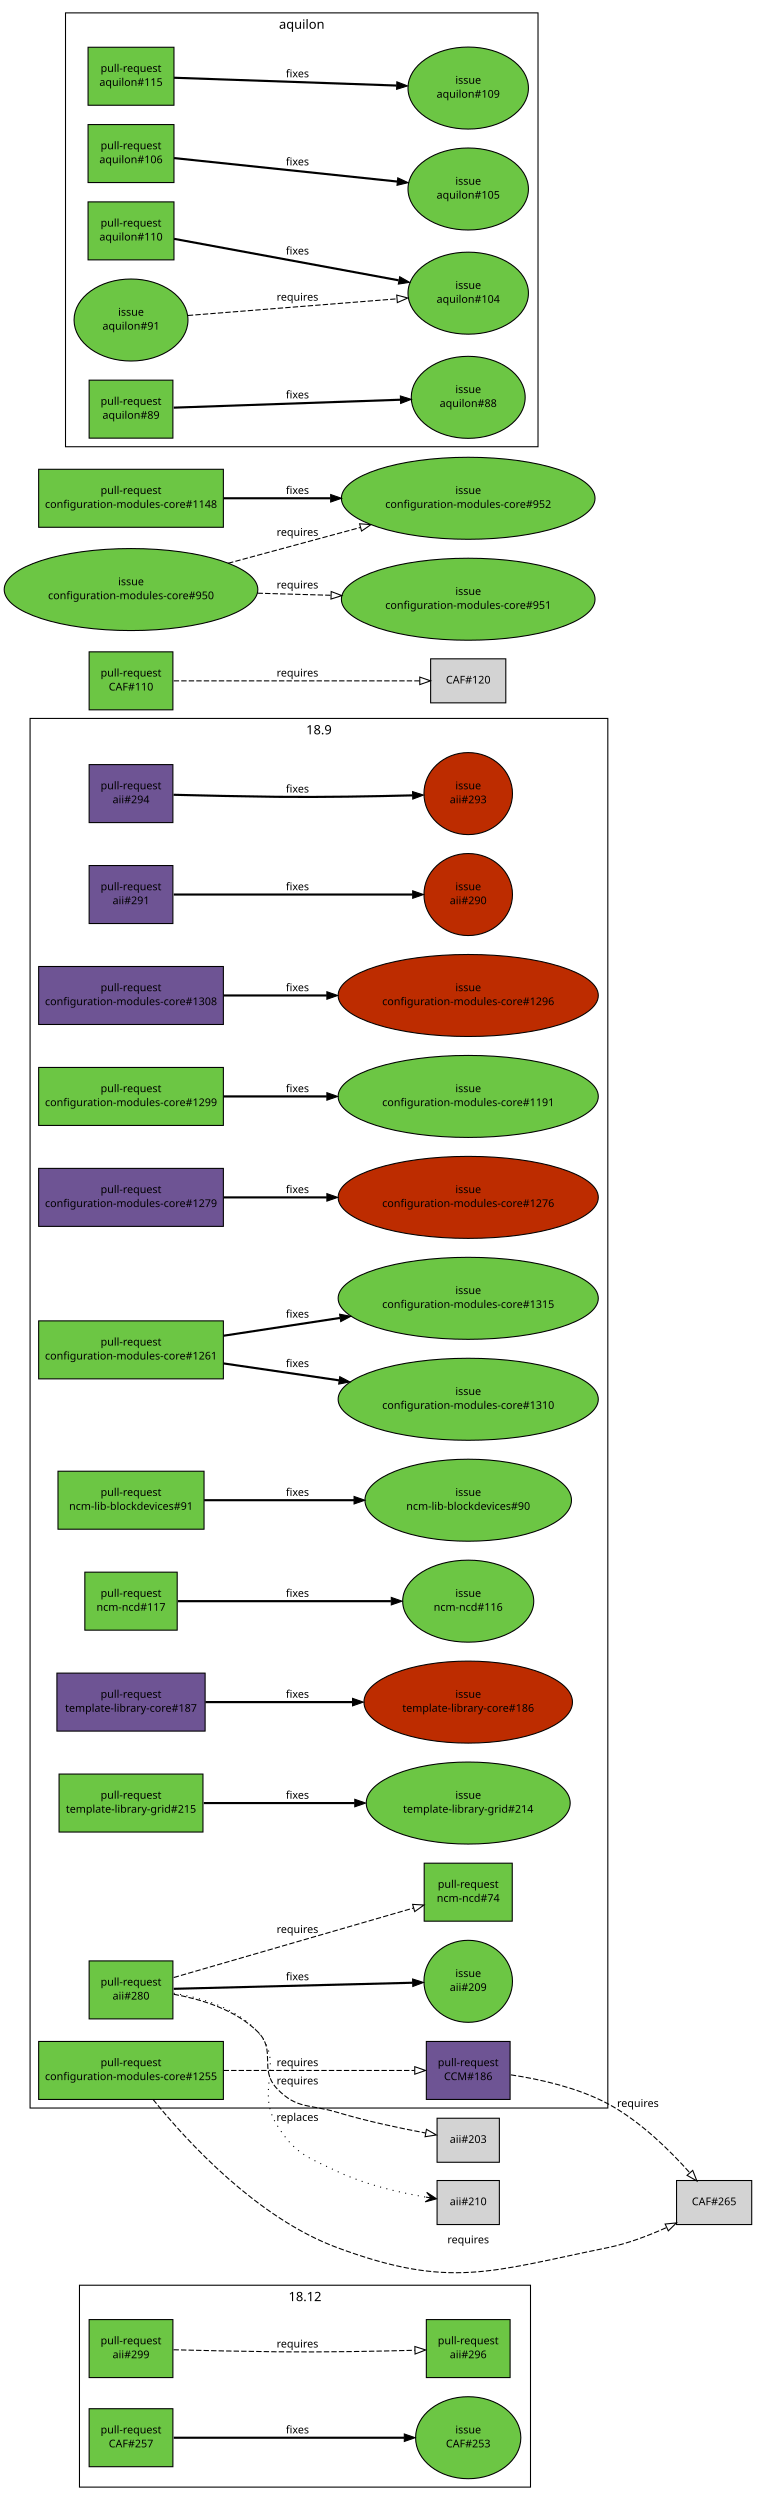
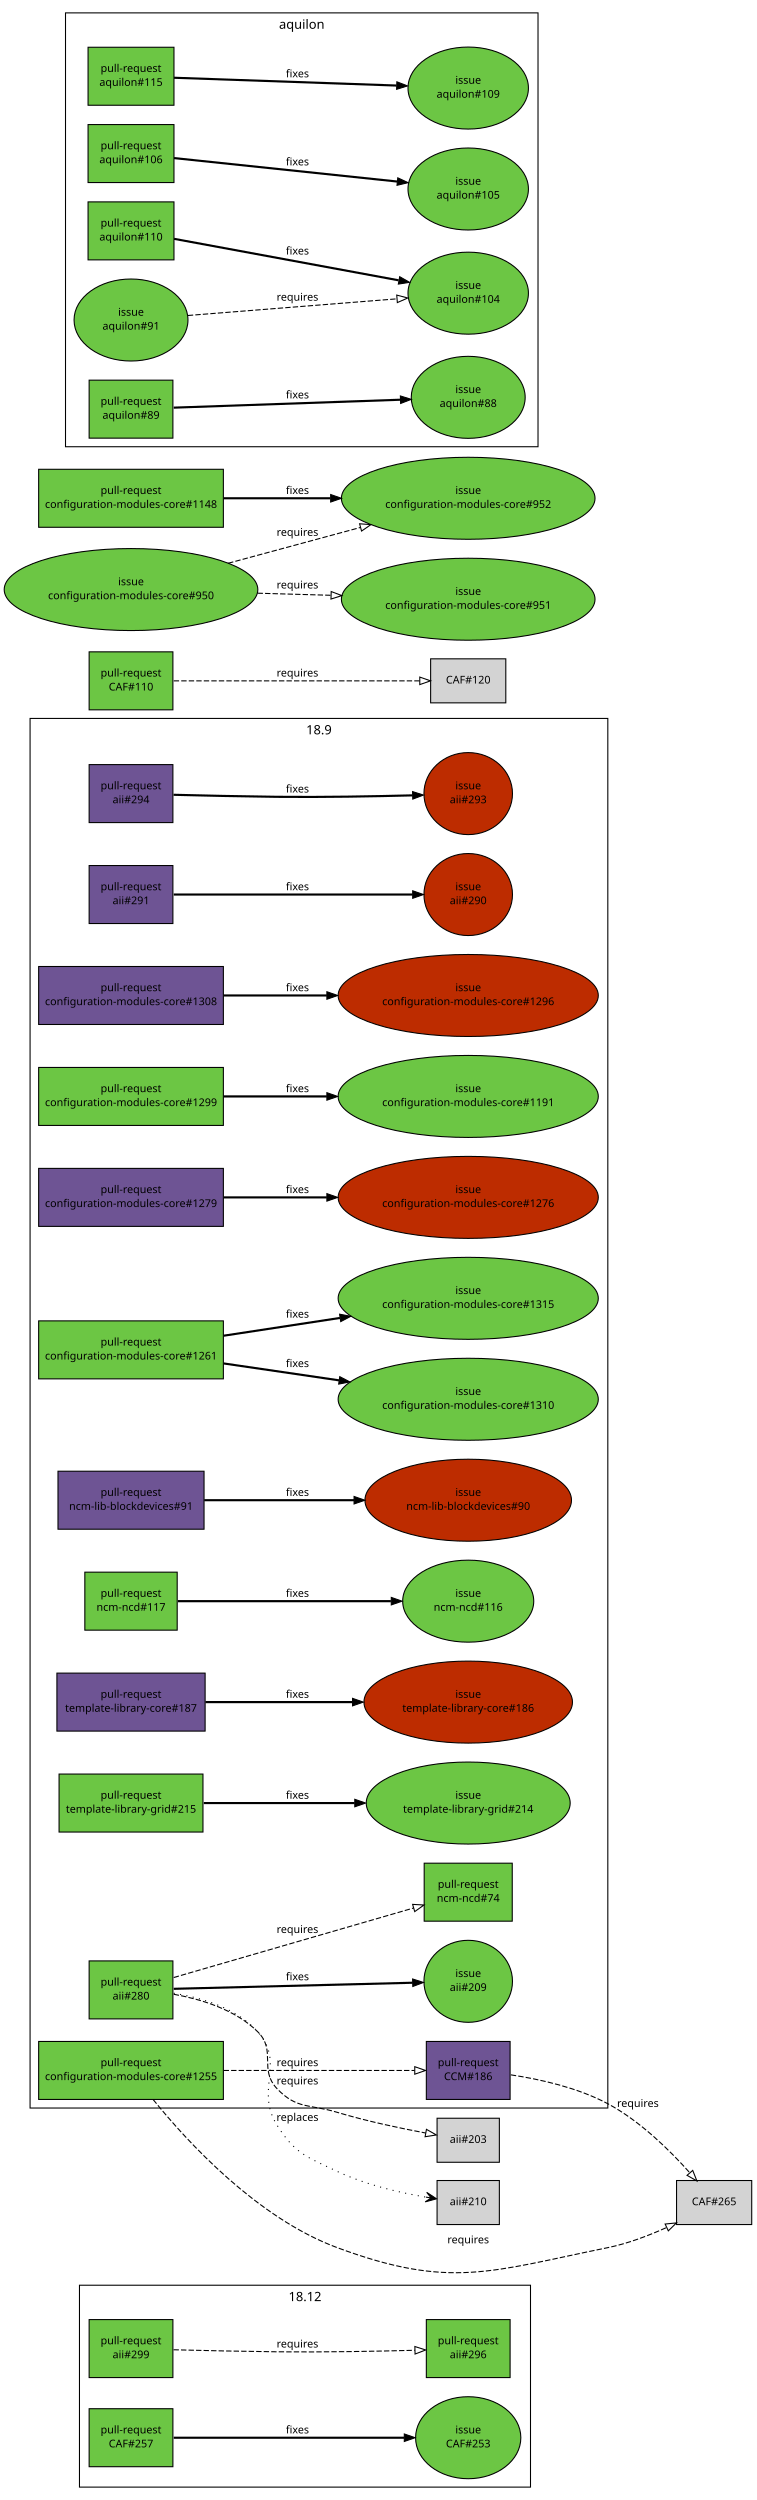
<svg xmlns="http://www.w3.org/2000/svg" xmlns:xlink="http://www.w3.org/1999/xlink" width="704pt" height="2328pt" viewBox="0.00 0.00 704.00 2328.00">
  <g id="graph1" class="graph" transform="scale(1 1) rotate(0) translate(4 2324)">
    <polygon fill="white" stroke="white" points="-4,5 -4,-2324 701,-2324 701,5 -4,5" />
    <g id="graph2" class="cluster">
      <polygon fill="none" stroke="black" points="24,-361 24,-1655 562,-1655 562,-361 24,-361" />
      <text text-anchor="middle" x="293" y="-1640.2" font-family="Sans" font-size="12.00">18.9</text>
    </g>
    <g id="graph3" class="cluster">
      <polygon fill="none" stroke="black" points="70,-8 70,-196 490,-196 490,-8 70,-8" />
      <text text-anchor="middle" x="280" y="-181.2" font-family="Sans" font-size="12.00">18.12</text>
    </g>
    <g id="graph4" class="cluster">
      <polygon fill="none" stroke="black" points="57,-1908 57,-2312 497,-2312 497,-1908 57,-1908" />
      <text text-anchor="middle" x="277" y="-2297.2" font-family="Sans" font-size="12.00">aquilon</text>
    </g>
    <g id="node1" class="node">
      <a xlink:href="https://github.com/quattor/aii/pull/299" xlink:title="aii-dhcp: support optional hostname ip verification" target="_parent">
        <polygon fill="#6cc644" stroke="black" points="157,-164 79,-164 79,-110 157,-110 157,-164" />
        <text text-anchor="middle" x="118" y="-141" font-family="Sans" font-size="10.00">pull-request</text>
        <text text-anchor="middle" x="118" y="-128" font-family="Sans" font-size="10.00">aii#299</text>
      </a>
    </g>
    <g id="node3" class="node">
      <a xlink:href="https://github.com/quattor/aii/pull/296" xlink:title="DHCP plugin updates" target="_parent">
        <polygon fill="#6cc644" stroke="black" points="471,-164 393,-164 393,-110 471,-110 471,-164" />
        <text text-anchor="middle" x="432" y="-141" font-family="Sans" font-size="10.00">pull-request</text>
        <text text-anchor="middle" x="432" y="-128" font-family="Sans" font-size="10.00">aii#296</text>
      </a>
    </g>
    <g id="edge2" class="edge">
      <path fill="none" stroke="black" stroke-dasharray="5,2" d="M157.571,-135.897C184.705,-135.197 221.529,-134.358 254,-134 297.318,-133.522 346.561,-134.467 382.256,-135.42" />
      <polygon fill="none" stroke="black" points="382.318,-138.923 392.411,-135.701 382.512,-131.925 382.318,-138.923" />
      <text text-anchor="middle" x="273" y="-138" font-family="Sans" font-size="10.00">requires</text>
    </g>
    <g id="node4" class="node">
      <a xlink:href="https://github.com/quattor/aii/pull/294" xlink:title="aii: ks: disable selinux with kernel param" target="_parent">
        <polygon fill="#6e5494" stroke="black" points="157,-1612 79,-1612 79,-1558 157,-1558 157,-1612" />
        <text text-anchor="middle" x="118" y="-1589" font-family="Sans" font-size="10.00">pull-request</text>
        <text text-anchor="middle" x="118" y="-1576" font-family="Sans" font-size="10.00">aii#294</text>
      </a>
    </g>
    <g id="node6" class="node">
      <a xlink:href="https://github.com/quattor/aii/issues/293" xlink:title="Disabling selinux during OS installation does not work with CentOS 7.5" target="_parent">
        <ellipse fill="#bd2c00" stroke="black" cx="432" cy="-1585" rx="41.217" ry="38.184" />
        <text text-anchor="middle" x="432" y="-1589" font-family="Sans" font-size="10.00">issue</text>
        <text text-anchor="middle" x="432" y="-1576" font-family="Sans" font-size="10.00">aii#293</text>
      </a>
    </g>
    <g id="edge4" class="edge">
      <path fill="none" stroke="black" stroke-width="2" d="M157.571,-1583.9C184.705,-1583.2 221.529,-1582.36 254,-1582 296.474,-1581.53 344.645,-1582.43 380.154,-1583.36" />
      <polygon fill="black" stroke="black" points="380.191,-1586.87 390.282,-1583.64 380.381,-1579.87 380.191,-1586.87" />
      <text text-anchor="middle" x="273" y="-1586" font-family="Sans" font-size="10.00">fixes</text>
    </g>
    <g id="node7" class="node">
      <a xlink:href="https://github.com/quattor/aii/pull/291" xlink:title="aii-installfe: add support for --cdburl" target="_parent">
        <polygon fill="#6e5494" stroke="black" points="157,-1518 79,-1518 79,-1464 157,-1464 157,-1518" />
        <text text-anchor="middle" x="118" y="-1495" font-family="Sans" font-size="10.00">pull-request</text>
        <text text-anchor="middle" x="118" y="-1482" font-family="Sans" font-size="10.00">aii#291</text>
      </a>
    </g>
    <g id="node9" class="node">
      <a xlink:href="https://github.com/quattor/aii/issues/290" xlink:title="18.6.0: aii-installfe should allow to define cdburl" target="_parent">
        <ellipse fill="#bd2c00" stroke="black" cx="432" cy="-1491" rx="41.217" ry="38.184" />
        <text text-anchor="middle" x="432" y="-1495" font-family="Sans" font-size="10.00">issue</text>
        <text text-anchor="middle" x="432" y="-1482" font-family="Sans" font-size="10.00">aii#290</text>
      </a>
    </g>
    <g id="edge6" class="edge">
      <path fill="none" stroke="black" stroke-width="2" d="M157.768,-1491C214.279,-1491 317.868,-1491 380.284,-1491" />
      <polygon fill="black" stroke="black" points="380.31,-1494.5 390.31,-1491 380.31,-1487.5 380.31,-1494.5" />
      <text text-anchor="middle" x="273" y="-1495" font-family="Sans" font-size="10.00">fixes</text>
    </g>
    <g id="node10" class="node">
      <a xlink:href="https://github.com/quattor/aii/pull/280" xlink:title="Support active configuration attribute for plugins" target="_parent">
        <polygon fill="#6cc644" stroke="black" points="157,-498 79,-498 79,-444 157,-444 157,-498" />
        <text text-anchor="middle" x="118" y="-475" font-family="Sans" font-size="10.00">pull-request</text>
        <text text-anchor="middle" x="118" y="-462" font-family="Sans" font-size="10.00">aii#280</text>
      </a>
    </g>
    <g id="node12" class="node">
      <a xlink:href="https://github.com/quattor/aii/issues/209" xlink:title="support ACTIVE_CONFIG" target="_parent">
        <ellipse fill="#6cc644" stroke="black" cx="432" cy="-479" rx="41.217" ry="38.184" />
        <text text-anchor="middle" x="432" y="-483" font-family="Sans" font-size="10.00">issue</text>
        <text text-anchor="middle" x="432" y="-470" font-family="Sans" font-size="10.00">aii#209</text>
      </a>
    </g>
    <g id="edge8" class="edge">
      <path fill="none" stroke="black" stroke-width="2" d="M157.768,-472.013C214.279,-473.453 317.868,-476.092 380.284,-477.682" />
      <polygon fill="black" stroke="black" points="380.224,-481.182 390.31,-477.938 380.402,-474.184 380.224,-481.182" />
      <text text-anchor="middle" x="273" y="-480" font-family="Sans" font-size="10.00">fixes</text>
    </g>
    <g id="node14" class="node">
      <a xlink:href="https://github.com/quattor/ncm-ncd/pull/74" xlink:title="Set the current active config as an attribute to the component" target="_parent">
        <polygon fill="#6cc644" stroke="black" points="473,-589 391,-589 391,-535 473,-535 473,-589" />
        <text text-anchor="middle" x="432" y="-566" font-family="Sans" font-size="10.00">pull-request</text>
        <text text-anchor="middle" x="432" y="-553" font-family="Sans" font-size="10.00">ncm-ncd#74</text>
      </a>
    </g>
    <g id="edge10" class="edge">
      <path fill="none" stroke="black" stroke-dasharray="5,2" d="M157.768,-482.525C214.552,-498.982 318.871,-529.214 381.186,-547.274" />
      <polygon fill="none" stroke="black" points="380.234,-550.642 390.813,-550.064 382.182,-543.918 380.234,-550.642" />
      <text text-anchor="middle" x="273" y="-524" font-family="Sans" font-size="10.00">requires</text>
    </g>
    <g id="node16" class="node">
      <polygon fill="lightgrey" stroke="black" points="461,-351.5 403,-351.5 403,-310.5 461,-310.5 461,-351.5" />
      <text text-anchor="middle" x="432" y="-328.5" font-family="Sans" font-size="10.00">aii#203</text>
    </g>
    <g id="edge12" class="edge">
      <path fill="none" stroke="black" stroke-dasharray="5,2" d="M157.743,-466.947C183.166,-462.379 215.166,-452.664 236,-432 253.663,-414.482 236.827,-396.999 254,-379 272.46,-359.653 284.392,-364.702 310,-357 337.129,-348.841 368.388,-342.231 392.472,-337.718" />
      <polygon fill="none" stroke="black" points="393.116,-341.159 402.322,-335.914 391.855,-334.273 393.116,-341.159" />
      <text text-anchor="middle" x="273" y="-383" font-family="Sans" font-size="10.00">requires</text>
    </g>
    <g id="node18" class="node">
      <polygon fill="lightgrey" stroke="black" points="461,-293.5 403,-293.5 403,-252.5 461,-252.5 461,-293.5" />
      <text text-anchor="middle" x="432" y="-270.5" font-family="Sans" font-size="10.00">aii#210</text>
    </g>
    <g id="edge14" class="edge">
      <path fill="none" stroke="black" stroke-dasharray="1,5" d="M157.758,-467.905C183.688,-463.757 216.265,-454.151 236,-432 262.267,-402.519 233.026,-378.455 254,-345 270.668,-318.413 281.664,-315.482 310,-302 336.06,-289.6 367.844,-282.266 392.437,-278.077" />
      <polygon fill="black" stroke="black" points="402.498,-276.468 393.334,-282.49 397.561,-277.257 392.624,-278.047 392.624,-278.047 392.624,-278.047 397.561,-277.257 391.913,-273.603 402.498,-276.468 402.498,-276.468" />
      <text text-anchor="middle" x="273" y="-349" font-family="Sans" font-size="10.00">replaces</text>
    </g>
    <g id="node19" class="node">
      <a xlink:href="https://github.com/quattor/CAF/pull/257" xlink:title="Process: run process as another user" target="_parent">
        <polygon fill="#6cc644" stroke="black" points="157,-81 79,-81 79,-27 157,-27 157,-81" />
        <text text-anchor="middle" x="118" y="-58" font-family="Sans" font-size="10.00">pull-request</text>
        <text text-anchor="middle" x="118" y="-45" font-family="Sans" font-size="10.00">CAF#257</text>
      </a>
    </g>
    <g id="node21" class="node">
      <a xlink:href="https://github.com/quattor/CAF/issues/253" xlink:title="CAF::Process: Include an option to execute the command as an specific user" target="_parent">
        <ellipse fill="#6cc644" stroke="black" cx="432" cy="-54" rx="48.998" ry="38.184" />
        <text text-anchor="middle" x="432" y="-58" font-family="Sans" font-size="10.00">issue</text>
        <text text-anchor="middle" x="432" y="-45" font-family="Sans" font-size="10.00">CAF#253</text>
      </a>
    </g>
    <g id="edge16" class="edge">
      <path fill="none" stroke="black" stroke-width="2" d="M157.768,-54C211.934,-54 309.353,-54 372.308,-54" />
      <polygon fill="black" stroke="black" points="372.488,-57.5 382.488,-54 372.488,-50.5 372.488,-57.5" />
      <text text-anchor="middle" x="273" y="-58" font-family="Sans" font-size="10.00">fixes</text>
    </g>
    <g id="node22" class="node">
      <a xlink:href="https://github.com/quattor/CAF/pull/110" xlink:title="CAF::Download class: API proposal" target="_parent">
        <polygon fill="#6cc644" stroke="black" points="157,-1717 79,-1717 79,-1663 157,-1663 157,-1717" />
        <text text-anchor="middle" x="118" y="-1694" font-family="Sans" font-size="10.00">pull-request</text>
        <text text-anchor="middle" x="118" y="-1681" font-family="Sans" font-size="10.00">CAF#110</text>
      </a>
    </g>
    <g id="node24" class="node">
      <polygon fill="lightgrey" stroke="black" points="467,-1710.5 397,-1710.5 397,-1669.5 467,-1669.5 467,-1710.5" />
      <text text-anchor="middle" x="432" y="-1687.5" font-family="Sans" font-size="10.00">CAF#120</text>
    </g>
    <g id="edge18" class="edge">
      <path fill="none" stroke="black" stroke-dasharray="5,2" d="M157.768,-1690C216.269,-1690 325.221,-1690 386.719,-1690" />
      <polygon fill="none" stroke="black" points="386.897,-1693.5 396.897,-1690 386.897,-1686.5 386.897,-1693.5" />
      <text text-anchor="middle" x="273" y="-1694" font-family="Sans" font-size="10.00">requires</text>
    </g>
    <g id="node25" class="node">
      <a xlink:href="https://github.com/quattor/CCM/pull/186" xlink:title="TextRender: add support for jsonpretty type" target="_parent">
        <polygon fill="#6e5494" stroke="black" points="471,-423 393,-423 393,-369 471,-369 471,-423" />
        <text text-anchor="middle" x="432" y="-400" font-family="Sans" font-size="10.00">pull-request</text>
        <text text-anchor="middle" x="432" y="-387" font-family="Sans" font-size="10.00">CCM#186</text>
      </a>
    </g>
    <g id="node27" class="node">
      <polygon fill="lightgrey" stroke="black" points="696,-293.5 626,-293.5 626,-252.5 696,-252.5 696,-293.5" />
      <text text-anchor="middle" x="661" y="-270.5" font-family="Sans" font-size="10.00">CAF#265</text>
    </g>
    <g id="edge20" class="edge">
      <path fill="none" stroke="black" stroke-dasharray="5,2" d="M471.696,-391.9C498.457,-387.88 533.872,-380.055 562,-365 592.083,-348.899 619.934,-321.403 638.382,-300.654" />
      <polygon fill="none" stroke="black" points="641.056,-302.913 644.977,-293.07 635.774,-298.32 641.056,-302.913" />
      <text text-anchor="middle" x="590" y="-362" font-family="Sans" font-size="10.00">requires</text>
    </g>
    <g id="node28" class="node">
      <a xlink:href="https://github.com/quattor/configuration-modules-core/pull/1308" xlink:title="ncm-network: no error wrt missing (IPv4) ip and netmask in a pure IPv6 config" target="_parent">
        <polygon fill="#6e5494" stroke="black" points="204,-1424 32,-1424 32,-1370 204,-1370 204,-1424" />
        <text text-anchor="middle" x="118" y="-1401" font-family="Sans" font-size="10.00">pull-request</text>
        <text text-anchor="middle" x="118" y="-1388" font-family="Sans" font-size="10.00">configuration-modules-core#1308</text>
      </a>
    </g>
    <g id="node30" class="node">
      <a xlink:href="https://github.com/quattor/configuration-modules-core/issues/1296" xlink:title="ncm-network: Returns an error when an interface is configured as IPv6 only" target="_parent">
        <ellipse fill="#bd2c00" stroke="black" cx="432" cy="-1397" rx="121.122" ry="38.184" />
        <text text-anchor="middle" x="432" y="-1401" font-family="Sans" font-size="10.00">issue</text>
        <text text-anchor="middle" x="432" y="-1388" font-family="Sans" font-size="10.00">configuration-modules-core#1296</text>
      </a>
    </g>
    <g id="edge22" class="edge">
      <path fill="none" stroke="black" stroke-width="2" d="M204.217,-1397C233.916,-1397 267.888,-1397 300.372,-1397" />
      <polygon fill="black" stroke="black" points="300.399,-1400.5 310.399,-1397 300.399,-1393.5 300.399,-1400.5" />
      <text text-anchor="middle" x="273" y="-1401" font-family="Sans" font-size="10.00">fixes</text>
    </g>
    <g id="node31" class="node">
      <a xlink:href="https://github.com/quattor/configuration-modules-core/pull/1299" xlink:title="ncm-sysconfig: Quote values" target="_parent">
        <polygon fill="#6cc644" stroke="black" points="204,-1330 32,-1330 32,-1276 204,-1276 204,-1330" />
        <text text-anchor="middle" x="118" y="-1307" font-family="Sans" font-size="10.00">pull-request</text>
        <text text-anchor="middle" x="118" y="-1294" font-family="Sans" font-size="10.00">configuration-modules-core#1299</text>
      </a>
    </g>
    <g id="node33" class="node">
      <a xlink:href="https://github.com/quattor/configuration-modules-core/issues/1191" xlink:title="ncm-sysconfig: Values should be quoted" target="_parent">
        <ellipse fill="#6cc644" stroke="black" cx="432" cy="-1303" rx="121.122" ry="38.184" />
        <text text-anchor="middle" x="432" y="-1307" font-family="Sans" font-size="10.00">issue</text>
        <text text-anchor="middle" x="432" y="-1294" font-family="Sans" font-size="10.00">configuration-modules-core#1191</text>
      </a>
    </g>
    <g id="edge24" class="edge">
      <path fill="none" stroke="black" stroke-width="2" d="M204.217,-1303C233.916,-1303 267.888,-1303 300.372,-1303" />
      <polygon fill="black" stroke="black" points="300.399,-1306.5 310.399,-1303 300.399,-1299.5 300.399,-1306.5" />
      <text text-anchor="middle" x="273" y="-1307" font-family="Sans" font-size="10.00">fixes</text>
    </g>
    <g id="node34" class="node">
      <a xlink:href="https://github.com/quattor/configuration-modules-core/pull/1279" xlink:title="ncm-metaconfig: ganeshav2 add include" target="_parent">
        <polygon fill="#6e5494" stroke="black" points="204,-1236 32,-1236 32,-1182 204,-1182 204,-1236" />
        <text text-anchor="middle" x="118" y="-1213" font-family="Sans" font-size="10.00">pull-request</text>
        <text text-anchor="middle" x="118" y="-1200" font-family="Sans" font-size="10.00">configuration-modules-core#1279</text>
      </a>
    </g>
    <g id="node36" class="node">
      <a xlink:href="https://github.com/quattor/configuration-modules-core/issues/1276" xlink:title="ncm-metaconfig: Ganesha v2 %include option is missing" target="_parent">
        <ellipse fill="#bd2c00" stroke="black" cx="432" cy="-1209" rx="121.122" ry="38.184" />
        <text text-anchor="middle" x="432" y="-1213" font-family="Sans" font-size="10.00">issue</text>
        <text text-anchor="middle" x="432" y="-1200" font-family="Sans" font-size="10.00">configuration-modules-core#1276</text>
      </a>
    </g>
    <g id="edge26" class="edge">
      <path fill="none" stroke="black" stroke-width="2" d="M204.217,-1209C233.916,-1209 267.888,-1209 300.372,-1209" />
      <polygon fill="black" stroke="black" points="300.399,-1212.5 310.399,-1209 300.399,-1205.5 300.399,-1212.5" />
      <text text-anchor="middle" x="273" y="-1213" font-family="Sans" font-size="10.00">fixes</text>
    </g>
    <g id="node37" class="node">
      <a xlink:href="https://github.com/quattor/configuration-modules-core/pull/1261" xlink:title="[WIP] ncm-openstack: Include ovs and storage support" target="_parent">
        <polygon fill="#6cc644" stroke="black" points="204,-1094 32,-1094 32,-1040 204,-1040 204,-1094" />
        <text text-anchor="middle" x="118" y="-1071" font-family="Sans" font-size="10.00">pull-request</text>
        <text text-anchor="middle" x="118" y="-1058" font-family="Sans" font-size="10.00">configuration-modules-core#1261</text>
      </a>
    </g>
    <g id="node39" class="node">
      <a xlink:href="https://github.com/quattor/configuration-modules-core/issues/1310" xlink:title="ncm-openstack: add Heat service support" target="_parent">
        <ellipse fill="#6cc644" stroke="black" cx="432" cy="-1021" rx="121.122" ry="38.184" />
        <text text-anchor="middle" x="432" y="-1025" font-family="Sans" font-size="10.00">issue</text>
        <text text-anchor="middle" x="432" y="-1012" font-family="Sans" font-size="10.00">configuration-modules-core#1310</text>
      </a>
    </g>
    <g id="edge28" class="edge">
      <path fill="none" stroke="black" stroke-width="2" d="M204.217,-1054.37C237.408,-1049.51 275.936,-1043.86 311.76,-1038.61" />
      <polygon fill="black" stroke="black" points="312.398,-1042.06 321.785,-1037.15 311.383,-1035.13 312.398,-1042.06" />
      <text text-anchor="middle" x="273" y="-1051" font-family="Sans" font-size="10.00">fixes</text>
    </g>
    <g id="node41" class="node">
      <a xlink:href="https://github.com/quattor/configuration-modules-core/issues/1315" xlink:title="ncm-openstack: add murano service support" target="_parent">
        <ellipse fill="#6cc644" stroke="black" cx="432" cy="-1115" rx="121.122" ry="38.184" />
        <text text-anchor="middle" x="432" y="-1119" font-family="Sans" font-size="10.00">issue</text>
        <text text-anchor="middle" x="432" y="-1106" font-family="Sans" font-size="10.00">configuration-modules-core#1315</text>
      </a>
    </g>
    <g id="edge30" class="edge">
      <path fill="none" stroke="black" stroke-width="2" d="M204.217,-1080.18C237.657,-1085.29 276.515,-1091.23 312.565,-1096.74" />
      <polygon fill="black" stroke="black" points="312.238,-1100.23 322.652,-1098.28 313.296,-1093.31 312.238,-1100.23" />
      <text text-anchor="middle" x="273" y="-1097" font-family="Sans" font-size="10.00">fixes</text>
    </g>
    <g id="node42" class="node">
      <a xlink:href="https://github.com/quattor/configuration-modules-core/pull/1255" xlink:title=" ncm-metaconfig: add irods config files" target="_parent">
        <polygon fill="#6cc644" stroke="black" points="204,-423 32,-423 32,-369 204,-369 204,-423" />
        <text text-anchor="middle" x="118" y="-400" font-family="Sans" font-size="10.00">pull-request</text>
        <text text-anchor="middle" x="118" y="-387" font-family="Sans" font-size="10.00">configuration-modules-core#1255</text>
      </a>
    </g>
    <g id="edge34" class="edge">
      <path fill="none" stroke="black" stroke-dasharray="5,2" d="M204.217,-396C261.388,-396 334.397,-396 382.136,-396" />
      <polygon fill="none" stroke="black" points="382.221,-399.5 392.22,-396 382.22,-392.5 382.221,-399.5" />
      <text text-anchor="middle" x="273" y="-400" font-family="Sans" font-size="10.00">requires</text>
    </g>
    <g id="edge32" class="edge">
      <path fill="none" stroke="black" stroke-dasharray="5,2" d="M138.576,-368.931C170.314,-329.682 235.408,-258.648 310,-231 415.018,-192.075 452.246,-208.682 562,-231 580.506,-234.763 599.843,-242.109 616.466,-249.62" />
      <polygon fill="none" stroke="black" points="615.371,-252.971 625.913,-254.035 618.335,-246.63 615.371,-252.971" />
      <text text-anchor="middle" x="432" y="-235" font-family="Sans" font-size="10.00">requires</text>
    </g>
    <g id="node45" class="node">
      <a xlink:href="https://github.com/quattor/configuration-modules-core/pull/1148" xlink:title="ncm-spma: Remove support from groups from spma yumng backend" target="_parent">
        <polygon fill="#6cc644" stroke="black" points="204,-1887 32,-1887 32,-1833 204,-1833 204,-1887" />
        <text text-anchor="middle" x="118" y="-1864" font-family="Sans" font-size="10.00">pull-request</text>
        <text text-anchor="middle" x="118" y="-1851" font-family="Sans" font-size="10.00">configuration-modules-core#1148</text>
      </a>
    </g>
    <g id="node47" class="node">
      <a xlink:href="https://github.com/quattor/configuration-modules-core/issues/952" xlink:title="ncm-spma (yumng): Remove support for package groups" target="_parent">
        <ellipse fill="#6cc644" stroke="black" cx="432" cy="-1860" rx="118.087" ry="38.184" />
        <text text-anchor="middle" x="432" y="-1864" font-family="Sans" font-size="10.00">issue</text>
        <text text-anchor="middle" x="432" y="-1851" font-family="Sans" font-size="10.00">configuration-modules-core#952</text>
      </a>
    </g>
    <g id="edge36" class="edge">
      <path fill="none" stroke="black" stroke-width="2" d="M204.217,-1860C234.903,-1860 270.151,-1860 303.606,-1860" />
      <polygon fill="black" stroke="black" points="303.924,-1863.5 313.924,-1860 303.924,-1856.5 303.924,-1863.5" />
      <text text-anchor="middle" x="273" y="-1864" font-family="Sans" font-size="10.00">fixes</text>
    </g>
    <g id="node48" class="node">
      <a xlink:href="https://github.com/quattor/configuration-modules-core/issues/950" xlink:title="ncm-spma: Remove support for package groups from yum backends" target="_parent">
        <ellipse fill="#6cc644" stroke="black" cx="118" cy="-1775" rx="118.087" ry="38.184" />
        <text text-anchor="middle" x="118" y="-1779" font-family="Sans" font-size="10.00">issue</text>
        <text text-anchor="middle" x="118" y="-1766" font-family="Sans" font-size="10.00">configuration-modules-core#950</text>
      </a>
    </g>
    <g id="edge40" class="edge">
      <path fill="none" stroke="black" stroke-dasharray="5,2" d="M208.401,-1799.47C246.98,-1809.92 292.147,-1822.14 331.747,-1832.86" />
      <polygon fill="none" stroke="black" points="330.855,-1836.25 341.422,-1835.48 332.684,-1829.49 330.855,-1836.25" />
      <text text-anchor="middle" x="273" y="-1825" font-family="Sans" font-size="10.00">requires</text>
    </g>
    <g id="node50" class="node">
      <a xlink:href="https://github.com/quattor/configuration-modules-core/issues/951" xlink:title="ncm-spma (yum): Remove support for package groups" target="_parent">
        <ellipse fill="#6cc644" stroke="black" cx="432" cy="-1766" rx="118.087" ry="38.184" />
        <text text-anchor="middle" x="432" y="-1770" font-family="Sans" font-size="10.00">issue</text>
        <text text-anchor="middle" x="432" y="-1757" font-family="Sans" font-size="10.00">configuration-modules-core#951</text>
      </a>
    </g>
    <g id="edge38" class="edge">
      <path fill="none" stroke="black" stroke-dasharray="5,2" d="M235.815,-1771.62C258.074,-1770.99 281.456,-1770.31 304.01,-1769.67" />
      <polygon fill="none" stroke="black" points="304.412,-1773.16 314.308,-1769.37 304.212,-1766.16 304.412,-1773.16" />
      <text text-anchor="middle" x="273" y="-1776" font-family="Sans" font-size="10.00">requires</text>
    </g>
    <g id="node52" class="node">
      <a xlink:href="https://github.com/quattor/ncm-lib-blockdevices/pull/91" xlink:title="Filesystem.pm: add option -f to mkfs.xfs" target="_parent">
-         <polygon fill="#6cc644" stroke="black" points="186,-954 50,-954 50,-900 186,-900 186,-954" />
+         <polygon fill="#6e5494" stroke="black" points="186,-954 50,-954 50,-900 186,-900 186,-954" />
        <text text-anchor="middle" x="118" y="-931" font-family="Sans" font-size="10.00">pull-request</text>
        <text text-anchor="middle" x="118" y="-918" font-family="Sans" font-size="10.00">ncm-lib-blockdevices#91</text>
      </a>
    </g>
    <g id="node54" class="node">
      <a xlink:href="https://github.com/quattor/ncm-lib-blockdevices/issues/90" xlink:title="Filesystem: mkfs.xfs should be used with -f" target="_parent">
-         <ellipse fill="#6cc644" stroke="black" cx="432" cy="-927" rx="96.166" ry="38.184" />
+         <ellipse fill="#bd2c00" stroke="black" cx="432" cy="-927" rx="96.166" ry="38.184" />
        <text text-anchor="middle" x="432" y="-931" font-family="Sans" font-size="10.00">issue</text>
        <text text-anchor="middle" x="432" y="-918" font-family="Sans" font-size="10.00">ncm-lib-blockdevices#90</text>
      </a>
    </g>
    <g id="edge42" class="edge">
      <path fill="none" stroke="black" stroke-width="2" d="M186.133,-927C226.883,-927 279.543,-927 325.667,-927" />
      <polygon fill="black" stroke="black" points="325.708,-930.5 335.708,-927 325.708,-923.5 325.708,-930.5" />
      <text text-anchor="middle" x="273" y="-931" font-family="Sans" font-size="10.00">fixes</text>
    </g>
    <g id="node55" class="node">
      <a xlink:href="https://github.com/quattor/ncm-ncd/pull/117" xlink:title="Allow component modules to be loaded from any path" target="_parent">
        <polygon fill="#6cc644" stroke="black" points="161,-860 75,-860 75,-806 161,-806 161,-860" />
        <text text-anchor="middle" x="118" y="-837" font-family="Sans" font-size="10.00">pull-request</text>
        <text text-anchor="middle" x="118" y="-824" font-family="Sans" font-size="10.00">ncm-ncd#117</text>
      </a>
    </g>
    <g id="node57" class="node">
      <a xlink:href="https://github.com/quattor/ncm-ncd/issues/116" xlink:title="hasFile() prevents component modules from being relocated" target="_parent">
        <ellipse fill="#6cc644" stroke="black" cx="432" cy="-833" rx="61.018" ry="38.184" />
        <text text-anchor="middle" x="432" y="-837" font-family="Sans" font-size="10.00">issue</text>
        <text text-anchor="middle" x="432" y="-824" font-family="Sans" font-size="10.00">ncm-ncd#116</text>
      </a>
    </g>
    <g id="edge44" class="edge">
      <path fill="none" stroke="black" stroke-width="2" d="M161.66,-833C212.954,-833 298.809,-833 360.001,-833" />
      <polygon fill="black" stroke="black" points="360.362,-836.5 370.362,-833 360.362,-829.5 360.362,-836.5" />
      <text text-anchor="middle" x="273" y="-837" font-family="Sans" font-size="10.00">fixes</text>
    </g>
    <g id="node58" class="node">
      <a xlink:href="https://github.com/quattor/template-library-core/pull/187" xlink:title="pan/types: fix incorrect regexp for linux_capability" target="_parent">
        <polygon fill="#6e5494" stroke="black" points="187,-766 49,-766 49,-712 187,-712 187,-766" />
        <text text-anchor="middle" x="118" y="-743" font-family="Sans" font-size="10.00">pull-request</text>
        <text text-anchor="middle" x="118" y="-730" font-family="Sans" font-size="10.00">template-library-core#187</text>
      </a>
    </g>
    <g id="node60" class="node">
      <a xlink:href="https://github.com/quattor/template-library-core/issues/186" xlink:title="18.6.0: linux_capability type regexp incorrect" target="_parent">
        <ellipse fill="#bd2c00" stroke="black" cx="432" cy="-739" rx="97.08" ry="38.184" />
        <text text-anchor="middle" x="432" y="-743" font-family="Sans" font-size="10.00">issue</text>
        <text text-anchor="middle" x="432" y="-730" font-family="Sans" font-size="10.00">template-library-core#186</text>
      </a>
    </g>
    <g id="edge46" class="edge">
      <path fill="none" stroke="black" stroke-width="2" d="M187.297,-739C227.427,-739 278.812,-739 324.125,-739" />
      <polygon fill="black" stroke="black" points="324.295,-742.5 334.295,-739 324.295,-735.5 324.295,-742.5" />
      <text text-anchor="middle" x="273" y="-743" font-family="Sans" font-size="10.00">fixes</text>
    </g>
    <g id="node61" class="node">
      <a xlink:href="https://github.com/quattor/template-library-grid/pull/215" xlink:title="Committing changes running in production at GRIF" target="_parent">
        <polygon fill="#6cc644" stroke="black" points="185,-672 51,-672 51,-618 185,-618 185,-672" />
        <text text-anchor="middle" x="118" y="-649" font-family="Sans" font-size="10.00">pull-request</text>
        <text text-anchor="middle" x="118" y="-636" font-family="Sans" font-size="10.00">template-library-grid#215</text>
      </a>
    </g>
    <g id="node63" class="node">
      <a xlink:href="https://github.com/quattor/template-library-grid/issues/214" xlink:title="features/htcondor/server/groups: voms-clients package renamed" target="_parent">
        <ellipse fill="#6cc644" stroke="black" cx="432" cy="-645" rx="94.96" ry="38.184" />
        <text text-anchor="middle" x="432" y="-649" font-family="Sans" font-size="10.00">issue</text>
        <text text-anchor="middle" x="432" y="-636" font-family="Sans" font-size="10.00">template-library-grid#214</text>
      </a>
    </g>
    <g id="edge48" class="edge">
      <path fill="none" stroke="black" stroke-width="2" d="M185.747,-645C226.73,-645 279.863,-645 326.279,-645" />
      <polygon fill="black" stroke="black" points="326.381,-648.5 336.381,-645 326.381,-641.5 326.381,-648.5" />
      <text text-anchor="middle" x="273" y="-649" font-family="Sans" font-size="10.00">fixes</text>
    </g>
    <g id="node64" class="node">
      <a xlink:href="https://github.com/quattor/aquilon/pull/115" xlink:title="services: insert service data early in the object template" target="_parent">
        <polygon fill="#6cc644" stroke="black" points="158,-2280 78,-2280 78,-2226 158,-2226 158,-2280" />
        <text text-anchor="middle" x="118" y="-2257" font-family="Sans" font-size="10.00">pull-request</text>
        <text text-anchor="middle" x="118" y="-2244" font-family="Sans" font-size="10.00">aquilon#115</text>
      </a>
    </g>
    <g id="node66" class="node">
      <a xlink:href="https://github.com/quattor/aquilon/issues/109" xlink:title="Why service configuration is included so late in the plenary object?" target="_parent">
        <ellipse fill="#6cc644" stroke="black" cx="432" cy="-2242" rx="56.068" ry="38.184" />
        <text text-anchor="middle" x="432" y="-2246" font-family="Sans" font-size="10.00">issue</text>
        <text text-anchor="middle" x="432" y="-2233" font-family="Sans" font-size="10.00">aquilon#109</text>
      </a>
    </g>
    <g id="edge50" class="edge">
      <path fill="none" stroke="black" stroke-width="2" d="M158.087,-2251.6C210.318,-2249.77 302.376,-2246.54 365.228,-2244.34" />
      <polygon fill="black" stroke="black" points="365.57,-2247.83 375.441,-2243.98 365.325,-2240.83 365.57,-2247.83" />
      <text text-anchor="middle" x="273" y="-2252" font-family="Sans" font-size="10.00">fixes</text>
    </g>
    <g id="node67" class="node">
      <a xlink:href="https://github.com/quattor/aquilon/pull/110" xlink:title="Change site and machine namespace to use continent name" target="_parent">
        <polygon fill="#6cc644" stroke="black" points="158,-2136 78,-2136 78,-2082 158,-2082 158,-2136" />
        <text text-anchor="middle" x="118" y="-2113" font-family="Sans" font-size="10.00">pull-request</text>
        <text text-anchor="middle" x="118" y="-2100" font-family="Sans" font-size="10.00">aquilon#110</text>
      </a>
    </g>
    <g id="node69" class="node">
      <a xlink:href="https://github.com/quattor/aquilon/issues/104" xlink:title="1.12.62: location related templates cannot be used" target="_parent">
        <ellipse fill="#6cc644" stroke="black" cx="432" cy="-2051" rx="56.068" ry="38.184" />
        <text text-anchor="middle" x="432" y="-2055" font-family="Sans" font-size="10.00">issue</text>
        <text text-anchor="middle" x="432" y="-2042" font-family="Sans" font-size="10.00">aquilon#104</text>
      </a>
    </g>
    <g id="edge52" class="edge">
      <path fill="none" stroke="black" stroke-width="2" d="M158.087,-2101.6C210.866,-2091.85 304.312,-2074.59 367.197,-2062.97" />
      <polygon fill="black" stroke="black" points="368.205,-2066.34 377.403,-2061.08 366.933,-2059.46 368.205,-2066.34" />
      <text text-anchor="middle" x="273" y="-2087" font-family="Sans" font-size="10.00">fixes</text>
    </g>
    <g id="node70" class="node">
      <a xlink:href="https://github.com/quattor/aquilon/pull/106" xlink:title="machine plenary templates: allow to use the rack fullname" target="_parent">
        <polygon fill="#6cc644" stroke="black" points="158,-2208 78,-2208 78,-2154 158,-2154 158,-2208" />
        <text text-anchor="middle" x="118" y="-2185" font-family="Sans" font-size="10.00">pull-request</text>
        <text text-anchor="middle" x="118" y="-2172" font-family="Sans" font-size="10.00">aquilon#106</text>
      </a>
    </g>
    <g id="node72" class="node">
      <a xlink:href="https://github.com/quattor/aquilon/issues/105" xlink:title="1.12.62: allow to use rack fullname rather than name in machine template namespace" target="_parent">
        <ellipse fill="#6cc644" stroke="black" cx="432" cy="-2148" rx="56.068" ry="38.184" />
        <text text-anchor="middle" x="432" y="-2152" font-family="Sans" font-size="10.00">issue</text>
        <text text-anchor="middle" x="432" y="-2139" font-family="Sans" font-size="10.00">aquilon#105</text>
      </a>
    </g>
    <g id="edge54" class="edge">
      <path fill="none" stroke="black" stroke-width="2" d="M158.087,-2176.79C210.475,-2171.28 302.928,-2161.56 365.792,-2154.96" />
      <polygon fill="black" stroke="black" points="366.425,-2158.41 376.004,-2153.88 365.693,-2151.45 366.425,-2158.41" />
      <text text-anchor="middle" x="273" y="-2170" font-family="Sans" font-size="10.00">fixes</text>
    </g>
    <g id="node73" class="node">
      <a xlink:href="https://github.com/quattor/aquilon/issues/91" xlink:title="1.12.58: city timezone is not passed to the object template" target="_parent">
        <ellipse fill="#6cc644" stroke="black" cx="118" cy="-2026" rx="53.033" ry="38.184" />
        <text text-anchor="middle" x="118" y="-2030" font-family="Sans" font-size="10.00">issue</text>
        <text text-anchor="middle" x="118" y="-2017" font-family="Sans" font-size="10.00">aquilon#91</text>
      </a>
    </g>
    <g id="edge56" class="edge">
      <path fill="none" stroke="black" stroke-dasharray="5,2" d="M170.911,-2030.21C224.497,-2034.48 307.527,-2041.09 365.524,-2045.71" />
      <polygon fill="none" stroke="black" points="365.442,-2049.21 375.688,-2046.52 365.998,-2042.23 365.442,-2049.21" />
      <text text-anchor="middle" x="273" y="-2044" font-family="Sans" font-size="10.00">requires</text>
    </g>
    <g id="node75" class="node">
      <a xlink:href="https://github.com/quattor/aquilon/pull/89" xlink:title="Broker: pass archetype to the object profile" target="_parent">
        <polygon fill="#6cc644" stroke="black" points="157,-1970 79,-1970 79,-1916 157,-1916 157,-1970" />
        <text text-anchor="middle" x="118" y="-1947" font-family="Sans" font-size="10.00">pull-request</text>
        <text text-anchor="middle" x="118" y="-1934" font-family="Sans" font-size="10.00">aquilon#89</text>
      </a>
    </g>
    <g id="node77" class="node">
      <a xlink:href="https://github.com/quattor/aquilon/issues/88" xlink:title="1.12.58: the broker should pass the archetype to the object template" target="_parent">
        <ellipse fill="#6cc644" stroke="black" cx="432" cy="-1954" rx="53.033" ry="38.184" />
        <text text-anchor="middle" x="432" y="-1958" font-family="Sans" font-size="10.00">issue</text>
        <text text-anchor="middle" x="432" y="-1945" font-family="Sans" font-size="10.00">aquilon#88</text>
      </a>
    </g>
    <g id="edge58" class="edge">
      <path fill="none" stroke="black" stroke-width="2" d="M157.768,-1944.39C210.918,-1946.26 305.713,-1949.58 368.729,-1951.78" />
      <polygon fill="black" stroke="black" points="368.829,-1955.29 378.945,-1952.14 369.074,-1948.29 368.829,-1955.29" />
      <text text-anchor="middle" x="273" y="-1953" font-family="Sans" font-size="10.00">fixes</text>
    </g>
  </g>
</svg>
